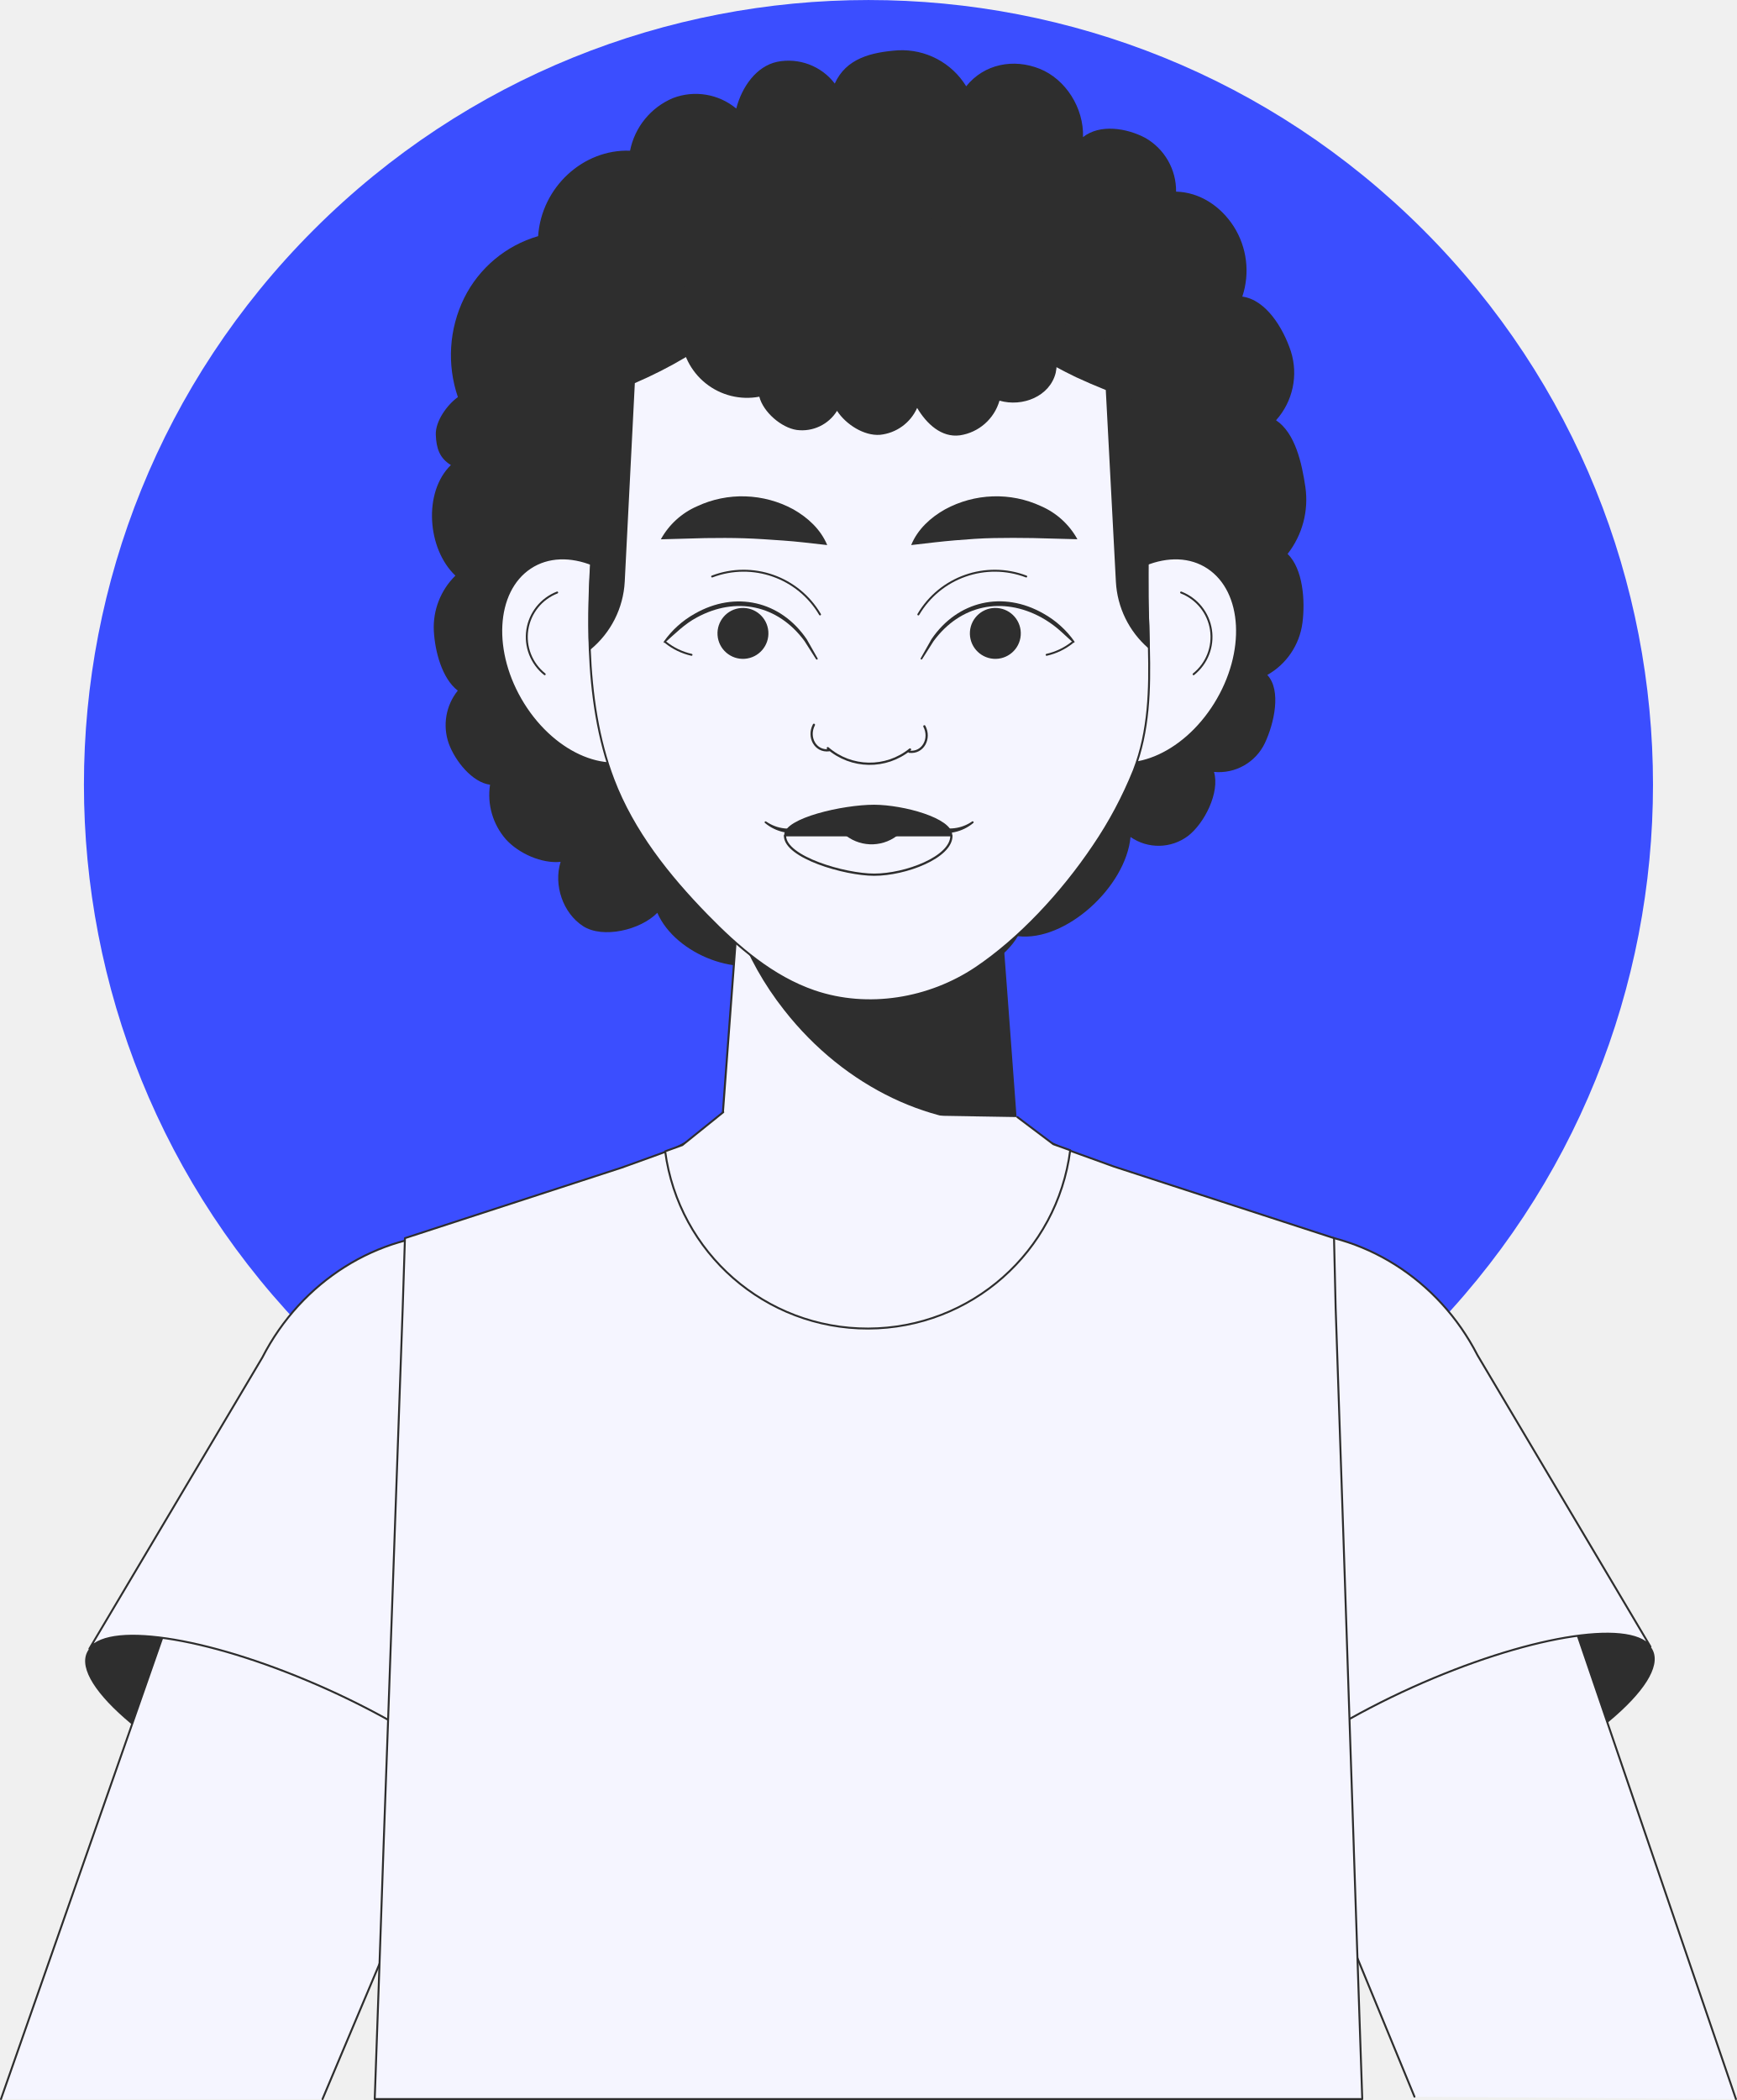
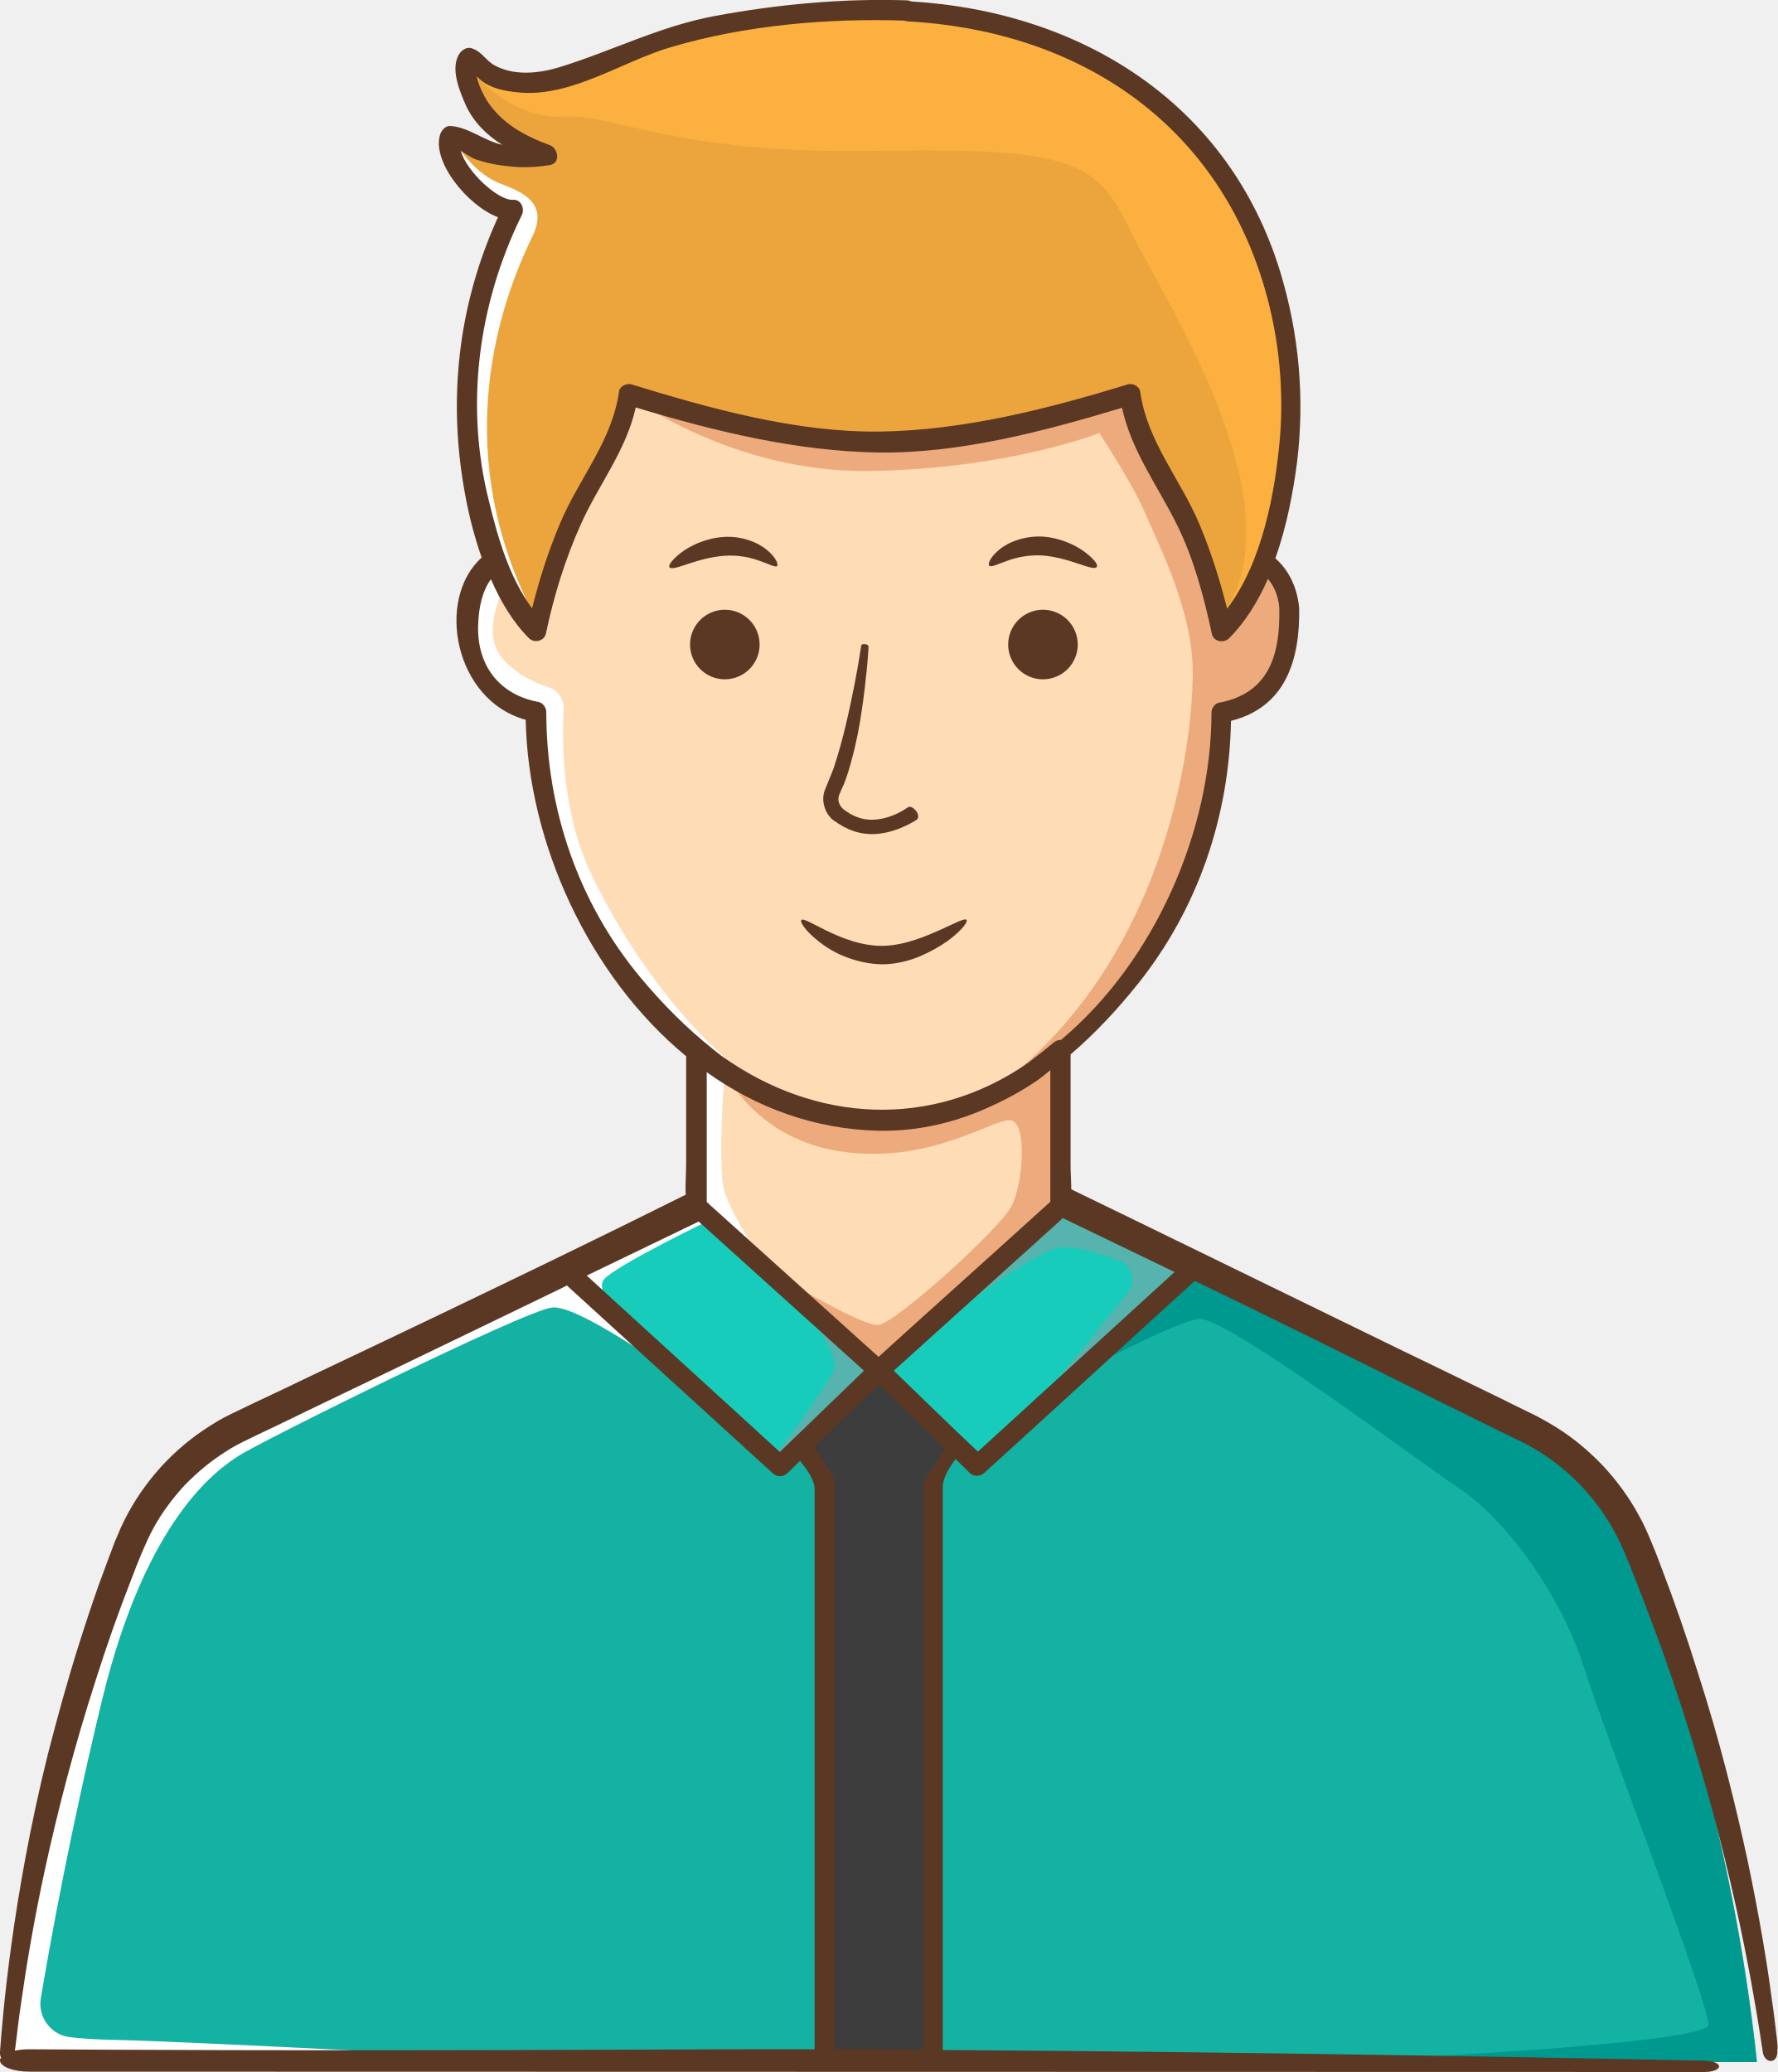
- <svg xmlns="http://www.w3.org/2000/svg" id="Layer_1" data-name="Layer 1" viewBox="0 0 482.95 583.84">
-   <defs>
-     <style>.cls-1{fill:#3b4eff;}.cls-2,.cls-7,.cls-8{fill:#2e2e2e;}.cls-3,.cls-5,.cls-6{fill:#f5f5ff;}.cls-3,.cls-4,.cls-5,.cls-6,.cls-7,.cls-8,.cls-9{stroke:#2e2e2e;}.cls-3,.cls-4,.cls-5,.cls-6,.cls-8,.cls-9{stroke-linecap:round;stroke-linejoin:round;}.cls-3,.cls-4{stroke-width:0.54px;}.cls-4,.cls-9{fill:none;}.cls-5{stroke-width:0.56px;}.cls-6{stroke-width:0.62px;}.cls-7{stroke-miterlimit:10;stroke-width:0.46px;}.cls-8{stroke-width:0.92px;}.cls-9{stroke-width:0.62px;}</style>
-   </defs>
-   <circle class="cls-1" cx="241.47" cy="218.13" r="218.13" transform="translate(-83.52 234.64) rotate(-45)" />
-   <path class="cls-2" d="M127.31,110.4a36.08,36.08,0,0,1,1.74-27.53,33.39,33.39,0,0,1,20.57-17.22c.93-13.61,12.55-24.24,25.56-23.75a20.1,20.1,0,0,1,11.93-14.63,17.65,17.65,0,0,1,17.6,2.91c1.55-6,5.55-11.76,11.39-13a16.18,16.18,0,0,1,16,6.05c3.14-7,10.13-8.71,17.54-9.24a21,21,0,0,1,19,10c5-6.24,13.17-7.77,20.42-4.87s12.32,10.92,12.06,19c4.66-3.7,12.12-2.55,17.34.23A17,17,0,0,1,327,53.28c6.51.15,12.36,4,16,9.64a22.86,22.86,0,0,1,2.41,19.54c6.54.88,11.33,8.65,13.49,15.18a19.74,19.74,0,0,1-4.11,19.2c5.36,3.56,7.18,12,8.15,18.53A24.49,24.49,0,0,1,358,154c4.31,4.17,4.92,13.07,4.13,19.16a19.53,19.53,0,0,1-9.77,14.49c4,4.29,1.87,13.53-.66,18.91a14.18,14.18,0,0,1-14.16,8.05c1.68,5.68-2.64,14.26-7.21,17.79a13.62,13.62,0,0,1-16,.3C313,246.61,296.28,261.88,283,260.27c-3.32,5.67-11,10.92-17.36,11.3a19.74,19.74,0,0,1-16.7-7.88c-2.33,6.15-11,13-17.31,13a16.34,16.34,0,0,1-14.81-10.45c-10.63,6.32-29-.82-34.06-12.46-4.66,4.77-15.15,7.28-20.68,3.68s-8.23-11.36-6.21-17.85c-5.19.55-11.68-2.32-15.25-6.3a18.76,18.76,0,0,1-4.37-15.14c-4.94-.65-9.69-6.57-11.47-11.44A15.35,15.35,0,0,1,127.28,192c-4.39-3.36-6.36-10.94-6.66-16.63a20.12,20.12,0,0,1,6-15.33c-7.86-7.43-9-23.25-1.25-30.75-3.14-1.9-4.06-4.63-4.2-8.42S124.32,112.55,127.31,110.4Z" />
-   <path class="cls-3" d="M301.73,171.81c-8.9,14.3-8,31.23,1.93,37.82s25.25.36,34.15-13.94,8-31.23-1.92-37.82S310.64,157.51,301.73,171.81Z" />
-   <path class="cls-4" d="M328.39,164.73a13.26,13.26,0,0,1,3.47,22.72" />
-   <path class="cls-3" d="M181.58,171.81c8.9,14.3,8,31.23-1.93,37.82s-25.25.36-34.15-13.94-8-31.23,1.92-37.82S172.67,157.51,181.58,171.81Z" />
-   <path class="cls-4" d="M154.92,164.73a13.26,13.26,0,0,0-3.47,22.72" />
-   <path class="cls-5" d="M284.38,337.28a42.75,42.75,0,1,1-85.47,1.45c0-.48,0-1,0-1.45l4.74-63.71,1.21-16.13,2.37-31.65H276l3.78,50,2.7,36.4Z" />
-   <path class="cls-2" d="M282.49,312.22c-22.57,1.61-47.42-9.61-64.48-31.41a85.61,85.61,0,0,1-13.11-23.37l2.37-31.65H276l3.78,50Z" />
-   <path class="cls-3" d="M315.25,214.18a111.24,111.24,0,0,1-11.2,21c-9,13.39-20.85,25.95-32.71,33.92-13,8.71-30,11.56-44.88,6.5-11.67-4-21.29-12.33-29.9-21.17-10.73-11-20.53-23.33-26-37.7-4.27-11.18-6.1-23.61-6.59-36.34-.68-17.64,1.21-35.83,2.72-52,2.21-23.89,16.68-46.56,37.32-58.72a75.89,75.89,0,0,1,112.1,46.84c4.1,16.19,2.7,33,2.95,49.51.06,4.64.28,9.31.38,14C319.73,191.59,319.5,203.22,315.25,214.18Z" />
-   <path class="cls-2" d="M319.69,180v.58l-.43-.38a26.35,26.35,0,0,1-9-18.45l-2.81-53.32c-2.81-1.12-5.5-2.28-8.24-3.55A131,131,0,0,1,287.5,98.5a94.91,94.91,0,0,1-20.37-16A108.55,108.55,0,0,1,242,85.33a104.45,104.45,0,0,1-28.84-3.81,91.1,91.1,0,0,1-19.06,15.67,119.69,119.69,0,0,1-13.9,7.66c-1.08.5-2.27,1-3.69,1.66l-2.81,55.21a26.26,26.26,0,0,1-9.52,18.87l-.42.35,0-.54c-.61-16.41,1-33.5,2.39-48.56l.35-3.5A76.42,76.42,0,0,1,271.87,64.77a77.62,77.62,0,0,1,44.47,51.63c3.16,12.48,3.08,25.49,3,38.08,0,3.78,0,7.7,0,11.52,0,2.65.12,5.39.23,8C319.57,176,319.65,178,319.69,180Z" />
-   <path class="cls-2" d="M299.74,85.06a75.65,75.65,0,0,0-27.87-20.29,77.54,77.54,0,0,0-68,4.62,76.51,76.51,0,0,0-19.68,16.83,38,38,0,0,0,5.13,6.62,18.4,18.4,0,0,0,21.8,17.45c1.08,4.25,6.09,8.62,10.42,9.25a11.44,11.44,0,0,0,11.19-5.32c2.43,3.75,7.47,7,11.93,6.67A12.71,12.71,0,0,0,255,113.41c2.63,4.44,6.79,8.31,11.9,7.62a13.55,13.55,0,0,0,11-9.64c6.44,1.85,14-1.22,15.62-7.72a12.33,12.33,0,0,0-1.45-9A38.67,38.67,0,0,0,299.74,85.06Z" />
-   <path class="cls-6" d="M264.53,232.36c0,6-12.79,10.82-21.48,10.82-8.17,0-24.79-4.85-24.79-10.82" />
-   <path class="cls-7" d="M264.53,232.19v.11H218.26v-.11c0-4.54,16.11-8.23,24.79-8.23C251.22,224,264.53,227.65,264.53,232.19Z" />
-   <path class="cls-2" d="M260.16,229.63a11,11,0,0,0,10.15-1.26.27.27,0,0,1,.33.42,12.14,12.14,0,0,1-11,2.4.82.82,0,1,1,.53-1.56Z" />
-   <path class="cls-2" d="M223.67,231.19a12.12,12.12,0,0,1-11-2.4.28.28,0,0,1,0-.38.28.28,0,0,1,.36,0,11,11,0,0,0,10.15,1.26.82.82,0,1,1,.52,1.56Z" />
-   <path class="cls-8" d="M234.74,231.33a11.25,11.25,0,0,0,14.4.66" />
-   <path class="cls-2" d="M253.34,151.54c1.81-4.42,5.42-7.68,9.42-9.93A29.84,29.84,0,0,1,276,138a29.45,29.45,0,0,1,13.45,2.72,21.14,21.14,0,0,1,10.11,9.2l-12.36-.33c-3.75-.07-7.31-.06-10.84,0s-7.07.32-10.8.63S258,151,253.34,151.54Z" />
-   <path class="cls-2" d="M230,151.54c-4.69-.53-8.51-1-12.27-1.26s-7.26-.52-10.79-.63-7.09-.11-10.84-.05l-12.36.34a21.14,21.14,0,0,1,10.11-9.2A29.45,29.45,0,0,1,207.27,138a29.84,29.84,0,0,1,13.28,3.59C224.55,143.86,228.16,147.12,230,151.54Z" />
-   <path class="cls-2" d="M256,183l3-5.31c7.28-10.69,19.88-13.53,31.11-7.11a26.1,26.1,0,0,1,8.62,7.76.24.24,0,0,1-.07.33.23.23,0,0,1-.28,0c-1.46-1.29-2.78-2.61-4.22-3.83a29.17,29.17,0,0,0-4.64-3.19c-10.87-5.91-22.5-3.46-29.89,6.52.07-.15-3.24,5.12-3.24,5.09-.15.25-.56,0-.4-.24Z" />
-   <path class="cls-2" d="M269.68,175.58a7.08,7.08,0,1,1,6.56,7.58A7.09,7.09,0,0,1,269.68,175.58Z" />
-   <path class="cls-4" d="M291,182.05a17.71,17.71,0,0,0,7.15-3.43" />
-   <path class="cls-4" d="M255.33,170.83a24.64,24.64,0,0,1,30-10.55" />
-   <path class="cls-2" d="M226.89,183.27s-3.32-5.23-3.24-5.09c-7.39-10-19-12.43-29.89-6.52-3.38,1.79-6,4.45-8.86,7a.23.23,0,0,1-.33,0,.24.24,0,0,1,0-.29,26.1,26.1,0,0,1,8.62-7.76c11.24-6.43,23.86-3.57,31.13,7.14l3,5.28a.23.23,0,0,1-.4.24Z" />
-   <path class="cls-2" d="M213.63,175.58a7.08,7.08,0,1,0-6.56,7.58A7.09,7.09,0,0,0,213.63,175.58Z" />
-   <path class="cls-4" d="M192.27,182.05a17.71,17.71,0,0,1-7.15-3.43" />
-   <path class="cls-4" d="M228,170.83a24.64,24.64,0,0,0-30-10.55" />
-   <path class="cls-9" d="M230.5,208.58c-3.81.46-6-3.67-4.2-7.07" />
-   <path class="cls-9" d="M252.81,209c3.81.46,6-3.67,4.2-7.07" />
-   <path class="cls-9" d="M230.16,208a17.81,17.81,0,0,0,22.86.37" />
-   <path class="cls-2" d="M407.69,502.34c-32.81,14.8-62.76,19.37-66.9,10.19s19.1-28.61,51.91-43.41,62.76-19.37,66.9-10.2S440.5,487.54,407.69,502.34Z" />
-   <path class="cls-3" d="M393.28,582.92l-15.36-37.3-12.3-29.9L355.26,490.5l-22.78-55.34c-12-29.12-.21-61.38,25.66-70.24a41.52,41.52,0,0,1,13.72-2.21c.42,0,.85,0,1.27.05,20.06.73,39.43,15.61,47.2,38.35L438.76,455,447,479.16l35.66,104.42" />
-   <path class="cls-3" d="M458.89,457.81c-6.07-7.66-34.81-2.83-66.18,11.29-32.81,14.81-56.08,34.25-51.9,43.45a2.74,2.74,0,0,0,.34.55l-.34.15-36.25-85c-14.22-33.36,1.14-71.4,33.46-82.68a55.94,55.94,0,0,1,18.55-3.19c22.12,0,43.35,13.13,54.24,34.41Z" />
-   <path class="cls-2" d="M76.06,502.91c32.81,14.8,62.76,19.37,66.9,10.19s-19.1-28.61-51.91-43.42-62.76-19.36-66.9-10.19S43.25,488.11,76.06,502.91Z" />
-   <path class="cls-3" d="M.27,583.58,36.69,479.46l8.43-24.14L64,401.57c8.09-23.14,28.23-38,48.71-38h.27a41.87,41.87,0,0,1,13.44,2.31c25.79,9.05,37.38,41.39,25.18,70.42l-23.18,55.18v0l-10.55,25.1-11.24,26.76L89.67,583.58" />
-   <path class="cls-3" d="M24.86,458.38c6.07-7.66,34.81-2.83,66.18,11.29,32.81,14.81,56.08,34.25,51.9,43.45a3.28,3.28,0,0,1-.34.55l.34.15,36.25-85c14.22-33.36-1.14-71.4-33.46-82.69A56.18,56.18,0,0,0,127.18,343c-22.12,0-43.35,13.13-54.24,34.41Z" />
-   <polygon class="cls-3" points="378.76 583.58 104.19 583.58 105.61 543.34 106.61 514.31 107.89 478.65 111.97 363.53 112.59 344.23 172.92 324.6 182.85 321.02 187.78 319.21 200.64 312.3 204.53 312.3 278.84 312.3 280.38 312.3 294.82 318.94 299.71 320.71 309.64 324.3 370.91 344.23 371.36 363.57 373.56 428.41 375.21 477.96 376.41 513.81 376.41 514 377.49 546.38 378.76 583.58" />
-   <path class="cls-3" d="M282.87,310.57l10,7.54,4.69,1.68a56.79,56.79,0,0,1-112.62.3l4.78-1.73,11.38-9.16" />
+ <svg xmlns="http://www.w3.org/2000/svg" version="1.1" id="Layer_1" x="0px" y="0px" viewBox="0 0 500.9 583.8" style="enable-background:new 0 0 500.9 583.8;" xml:space="preserve">
+   <style type="text/css">
+ 	.st0{fill:#14B2A3;}
+ 	.st1{fill:#009990;}
+ 	.st2{fill:#FFFFFF;}
+ 	.st3{fill:#17CCBB;}
+ 	.st4{fill:#3D3D3D;}
+ 	.st5{fill:#56B3AE;}
+ 	.st6{fill:#FEDCB5;}
+ 	.st7{fill:#EDAB7D;}
+ 	.st8{fill:#EBA53C;}
+ 	.st9{fill:#FBB040;}
+ 	.st10{fill:#5B3824;}
+ </style>
+   <g>
+     <path class="st0" d="M458.7,435.5c-5.9-14.6-17-26.5-31.2-33.4l-128.7-62.2h-51.3h-51.3L67.6,402.1c-14.2,6.9-25.3,18.8-31.2,33.4   C24.9,464,7,516.5,0.2,580.9h247.4h247.4C488.1,516.5,470.2,464,458.7,435.5z" />
+     <path class="st1" d="M427.6,402.1l-91.7-44.3l0,0l-31.7,29c0,0,26.2-14.1,33.4-15.2c7.2-1.1,60.7,39.2,73.7,47.9   c13.1,8.7,28.5,30.1,34.8,49.9c6.3,19.8,35.6,95.7,35.2,101.1c-0.5,5.4-96.4,10.5-127.5,10.5h141.1   c-6.8-64.4-24.7-116.9-36.2-145.4C452.8,420.8,441.7,408.9,427.6,402.1z" />
+     <path class="st2" d="M34,574.8c-6.2-0.1-10.8-0.4-14.2-0.8c-5.4-0.6-9.2-5.6-8.3-11c2.5-14.9,8.3-47.1,17.3-84.2   c12.5-51.4,32.6-64.8,38.4-68.6c5.8-3.8,80.2-40.8,88.3-41.8c8.2-1,40.8,23.2,40.8,23.2l-37-33.8l0,0l-91.7,44.3   c-14.2,6.9-25.3,18.8-31.2,33.4C24.9,464,7,516.5,0.2,580.9h159C161.1,580.9,55.6,575.3,34,574.8z" />
+     <polygon class="st3" points="247.6,386.1 219.7,413 159.2,357.8 196.3,339.9  " />
+     <path class="st2" d="M200.5,343.5c0,0-26.3,12.7-30.2,16.8c-3.9,4.1,9.4,16.2,9.4,16.2l-20.5-18.7l37-17.9L200.5,343.5z" />
+     <polygon class="st3" points="247.6,386.1 275.4,413 335.9,357.8 298.9,339.9  " />
+     <polygon class="st4" points="247.6,386.1 225.7,407.3 232.2,417.4 232.2,580.9 247.6,580.9 262.9,580.9 262.9,417.4 269.4,407.3     " />
+     <path class="st5" d="M270.1,369.1c0,0,21.5-16.7,28.7-17.6c4-0.5,10.9,1.6,16.3,3.6c3.8,1.4,5.1,6.1,2.5,9.3l-31.5,38.8l49.8-45.4   l-37-17.9L270.1,369.1z" />
+     <path class="st5" d="M219.1,360.4c0,0,18.5,19.8,15.8,25.7c-2.7,5.9-17.3,24.9-17.3,24.9l2.1,2l27.8-26.9L219.1,360.4z" />
+     <path class="st6" d="M290.9,301.8c-12.6,9.1-27.8,13.9-43.4,13.9s-30.8-4.8-43.4-13.9c-2.7-2-5.3-4.1-7.9-6.2v44.3l51.3,46.3   l51.3-46.3v-44.3C296.3,297.7,293.7,299.8,290.9,301.8z" />
+     <path class="st7" d="M290.9,301.8c-12.6,9.1-27.8,13.9-43.4,13.9s-30.8-4.8-43.4-13.9c0,0,8.6,19.6,34,22.8   c25.3,3.2,42.5-10.1,46.9-8.9c4.4,1.3,3.2,17.8,0,24.1c-3.2,6.3-32.5,32.9-37.5,33.5c-5,0.6-31.7-15.9-31.7-15.9l31.7,28.6   l51.3-46.3v-44.3C296.3,297.7,293.7,299.8,290.9,301.8z" />
+     <path class="st2" d="M204.2,301.8c0,0-2.3,27.3,0,34.2c2.3,7,11.7,21.5,11.7,21.5l-19.6-17.7v-44.3L204.2,301.8z" />
+     <path class="st6" d="M363.2,171c-0.2-9.1-7.8-16.4-16.9-16.2l-2.3,0v-5v-49.7h-96.5H151v49.7v5l-2.3,0c-9.1-0.2-16.7,7-16.9,16.2   l-0.2,7.2c-0.2,11.4,8.2,21,19.3,22.3v2.1c0,21.9,6.2,43.3,18,61.8h0c9.3,14.6,21.3,27.3,35.2,37.3c12.6,9.1,27.8,13.9,43.4,13.9   s30.8-4.8,43.4-13.9c13.9-10.1,25.9-22.7,35.2-37.3l0,0c11.7-18.5,18-39.9,18-61.8v-2.1c11.1-1.4,19.5-10.9,19.3-22.3L363.2,171z" />
+     <path class="st2" d="M165.9,244.8c-7.5-16.4-7.6-36-7.1-45c0.1-2.7-1.5-5.3-4.2-6.1c-5.5-1.8-12.3-5.6-14.8-11   c-3.2-7,2.5-18,2.5-18l0.2-8.8c-6.1,2.3-10.6,8.2-10.7,15.1l-0.2,7.2c-0.2,11.4,8.2,21,19.3,22.3v2.1c0,21.9,6.2,43.3,18,61.8h0   c9.3,14.6,21.3,27.3,35.2,37.3c7.9,5.7,16.8,9.7,26.1,11.9C200.4,304,176,267,165.9,244.8z" />
+     <path class="st7" d="M355.8,157.6c-5.5,14.1-11.7,20.1-11.7,20.1s-4.7-22.4-12.4-35.8c-7.7-13.4-12.2-19.7-13.4-30.7   c0,0-43.5,13.4-70.7,13.4c-27.2,0-70.7-13.4-70.7-13.4s28.9,22.1,68.2,21.5c39.3-0.6,64.6-10.7,64.6-10.7s9.5,14.5,12.7,22.1   c3.2,7.6,12.4,25.3,13.5,41.8s-4.9,88.2-61.5,124.9c5.8-2.3,11.4-5.2,16.5-8.9c13.9-10.1,25.9-22.7,35.2-37.3l0,0   c11.7-18.5,18-39.9,18-61.8v-2.1c11.1-1.4,19.5-10.9,19.3-22.3l-0.2-7.2C363.1,165.4,360.2,160.5,355.8,157.6z" />
+     <path class="st8" d="M255.5,3.2l0.1-0.2c0,0-51.2-1.9-85.1,14.1c-24.2,11.4-33.6,4.6-37-0.3c-0.7-0.9-2.2-0.4-2.2,0.7   c0,6.7,2.8,19.6,22.9,26.2c0,0-16.2,2.8-25.8-5.3c-0.9-0.8-2.3,0.1-1.9,1.2c1.7,6,6.3,16.7,18.1,19.4l0,0   c-11.6,22.6-14.3,47.3-12.8,64.2c3.5,39,19.3,54.4,19.3,54.4s4.7-22.4,12.4-35.8c7.7-13.4,12.2-19.7,13.4-30.7   c0,0,43.5,13.4,70.7,13.4c27.2,0,70.7-13.4,70.7-13.4c1.3,11,5.8,17.3,13.4,30.7c7.7,13.4,12.4,35.8,12.4,35.8s15.8-15.4,19.3-54.4   C366.8,85.3,348.7,7.4,255.5,3.2z" />
+     <path class="st2" d="M149.5,171.5c-21.1-42.2-11.1-81.2,0.5-104.9c4.5-9.3-2.5-12.4-9.1-14.9c-6.6-2.5-11.1-9.3-11.1-9.3   s-0.8,0.3-2.1,0.9c2.3,6,7.2,13.6,16.9,15.8l0,0c-11.6,22.6-14.3,47.3-12.8,64.2c3.5,39,19.3,54.4,19.3,54.4s0.1-0.7,0.4-1.8   C150.9,174.6,150.3,173.1,149.5,171.5z" />
+     <path class="st9" d="M255.5,3.2l0.1-0.2c0,0-51.2-1.9-85.1,14.1c-20.7,9.8-30.6,6.2-35.1,1.9c-0.7,1.6-1,2.6-1,2.6   s9.9,12,24.3,11.2c14.5-0.8,31.1,10.7,88,9.7c56.9-1,62.4,3.4,71.9,22.8c9.5,19.4,46.2,74.6,27,106.3c-0.9,1.4-1.5,2.7-2,3.9   c0.3,1.4,0.5,2.3,0.5,2.3s15.8-15.4,19.3-54.4C366.8,85.3,348.7,7.4,255.5,3.2z" />
+     <g>
+       <path class="st10" d="M500.5,573.7c-0.3-2.5-0.7-6.2-1.4-10.8c-1.2-9.3-3.4-22.6-6.7-38.4c-3.4-15.8-7.9-34.1-14.1-53.3    c-3-9.6-6.4-19.5-10.2-29.4c-0.9-2.5-1.9-5-2.9-7.4c-1.1-2.6-2.2-5.2-3.6-7.6c-2.7-5-6.1-9.6-10-13.8c-3.9-4.1-8.3-7.8-13.1-10.8    c-2.4-1.5-4.9-2.9-7.4-4.1c-2.4-1.2-4.8-2.3-7.1-3.5c-9.5-4.6-18.8-9.2-27.8-13.5c-18-8.8-34.8-17-49.2-24    c-22.3-10.9-38.8-18.9-45.2-22c0-2.1-0.2-4.5-0.2-7.1c0-10.3,0-20.6,0-30.9c7-6,13.3-12.8,18.9-19.8    c16.9-21.1,25.8-47.1,26.3-74.2c15.3-3.8,19.5-17.1,19.2-31.9c-0.6-5.9-3-10.6-6.7-13.9c3.2-9,5-18.6,6.1-27    c2.2-18.1,0.6-36.1-4.7-53.6C346.2,29.1,304.7,3.3,256.7,0.4c-0.3-0.1-0.7-0.3-1.1-0.3c-18.1-0.6-36.4,1.1-54.2,4.4    c-15.6,2.9-29,9.9-44,14.5c-5.8,1.7-12.4,2.4-17.9-0.5c-2.7-1.4-3.6-3.9-6.6-4.9c-1.3-0.4-2.5,0.3-3.3,1.3    c-3,4.1-0.1,10.8,1.7,14.9c2.2,4.7,5.9,8.3,10.2,11c-5.3-1.2-9.5-5-14.6-5.3c-1.3-0.1-2.3,1-2.8,2.1c-2.8,7.6,7.6,20.4,16.2,23.6    c-11.4,25-14.3,51.9-9.1,79c1,5.4,2.5,11.2,4.5,16.9c-13.1,11.8-7.6,40.3,12.4,45.7c0.7,34.6,17.7,72.1,45.2,94.8    c0,10.1,0,20.1,0,30.2c0,3.4-0.3,6.2-0.1,8.8c-15.8,7.9-49.5,24.5-106.1,51.3c-4.7,2.3-9.6,4.6-14.5,6.9c-2.5,1.2-5,2.4-7.5,3.6    c-2.7,1.3-5.2,2.8-7.7,4.5c-10,6.7-18.2,16.3-23.3,27.4c-0.6,1.4-1.2,2.8-1.8,4.2l-1.5,4c-1,2.7-2,5.4-3,8.1    c-1.9,5.4-3.7,10.8-5.4,16.2c-3.4,10.7-6.3,21.3-8.9,31.4C3.4,534.8,0.7,568.5,0,578.1c-0.1,0.6,0.1,1.2,0.3,1.7    C0.1,580,0,580.2,0,580.5c0,1.8,3.7,3.2,8.3,3.2l471.9,0.1c2.3,0,4.1-0.7,4.1-1.6c0-0.8-1.7-1.5-3.9-1.6    c-20.4-0.4-118-2.4-214.8-3c0-28.8,0-57.7,0-86.5c0-18.9,0-37.7,0-56.6c0-5.1,0-10.1,0-15.2c0-3,1.7-5.6,3.6-8.2    c1.3,1.3,2.7,2.6,4,3.9c1.2,1.1,2.9,1.1,4.1,0c19.8-18,39.5-36.1,59.3-54.1c17.8,8.6,41,20,70.2,34.6c4.7,2.3,9.5,4.7,14.4,7.1    c2.4,1.2,4.9,2.4,7.4,3.6c2.3,1.1,4.6,2.5,6.7,3.9c8.7,5.8,16,14.1,20.7,23.7c0.6,1.2,1.1,2.4,1.7,3.7l1.6,3.9    c1,2.6,2.1,5.3,3.1,7.9c2,5.3,4,10.5,5.9,15.7c3.7,10.5,7.1,20.8,10,30.7c11.9,39.7,16.9,72.9,18.3,82.4c0.2,1.6,1.3,2.7,2.4,2.6    c1.2-0.1,1.9-1.5,1.7-3.2C500.9,577.5,500.8,576.2,500.5,573.7z M219.7,409.1c-18.1-16.6-36.3-33.1-54.4-49.7    c14.3-6.9,25.3-12.2,31.5-15.2c0.2,0.1,0.3,0.3,0.5,0.4c0,0,0,0,0,0c15.4,13.9,30.7,27.7,46.1,41.6    C235.5,393.8,227.6,401.5,219.7,409.1z M147,60.6c0.9-1.8-0.2-4.5-2.5-4.3c-4.2,0.2-13-7.9-14.7-13.8c1.5,0.9,3,2,4.2,2.4    c3.3,1.1,6.4,1.7,9.8,2c3.7,0.4,7.5,0.2,11.1-0.4c3.1-0.5,2.4-4.7,0-5.6c-7.1-2.6-13.5-6.1-17.7-12.5c-0.8-1.3-2.4-4.3-2.9-6.9    c0.8,0.8,1.6,1.5,2.3,1.9c3,1.9,6.7,2.4,10.2,2.7c14.6,1.1,28.9-9,42.5-12.9c20.8-6.1,43.7-8.1,65.4-7.4c0.1,0,0.1,0,0.2,0.1    c0.1,0,0.1,0,0.2,0c0.1,0,0.2,0.1,0.4,0.1c46.5,2.5,85.2,26.8,99.8,72c4.7,14.5,6.5,30.1,5.3,45.2c-1.3,15.2-4.9,35.2-14.9,48.3    c-2-8-4.5-15.9-7.7-23.6c-5.4-12.9-14.8-23.4-16.8-37.6c-0.2-1.5-2.2-2.4-3.5-2c-22.4,6.9-46.4,13-69.9,13.3    c-23.3,0.3-47.8-6.5-69.9-13.3c-1.4-0.4-3.3,0.5-3.5,2c-2,14.2-11.5,24.7-16.8,37.6c-3.2,7.6-5.7,15.5-7.7,23.5    c-6.4-8.6-9.7-20.1-12.1-30C130.9,114.3,134.7,85.6,147,60.6z M180.5,275.5c-17.6-21.1-26.6-47.6-26.6-74.9c0-1.2-0.9-2.5-2.1-2.8    c-11.1-2-17.4-10.3-17.1-21.4c0.1-5.2,1.2-9.9,3.6-13.2c2.7,6.2,6.2,12.1,10.7,16.6c1.5,1.5,4.3,0.9,4.8-1.3    c2.2-10.5,5.4-20.9,9.8-30.7c5.1-11.4,12.8-20.8,15.5-33c22.1,6.7,45.5,12.4,68.5,12.7c22.8,0.3,46.6-6,68.5-12.6    c2.6,12.1,10,21.9,15.5,33c4.7,9.5,7.6,20.3,9.8,30.7c0.5,2.2,3.3,2.7,4.8,1.3c4.6-4.6,8.2-10.4,11-16.8c1.7,2,2.9,4.7,3.2,8.1    c0.3,12.7-2.5,24.1-17,26.8c-1.2,0.2-2.1,1.6-2.1,2.8c0,33.1-15.9,70-42.4,92.2c-0.7,0-1.4,0.2-2,0.7c-2.4,2-4.8,3.9-7.3,5.8    c-27.3,18.9-59.9,16.7-85.9-1.7c-0.1-0.1-0.2-0.1-0.3-0.2c-0.8-0.6-1.6-1.2-2.3-1.8C193.4,289.7,186.6,282.8,180.5,275.5z     M247.6,318.6c11.5,0.2,22.2-2.5,32-7.1c4.4-2,8.7-4.4,12.8-7.2c1-0.7,1.9-1.5,2.8-2.2c0.2-0.2,0.5-0.4,0.7-0.6    c0,8.2,0,16.4,0,24.6c0,4.2,0,8.3,0,12.5c-16.1,14.6-32.3,29.1-48.4,43.7c-15.5-14-31.1-28-46.6-42c-0.5-0.4-1-0.9-1.4-1.3l0,0    c-0.1-0.1-0.3-0.2-0.4-0.4c0-4.2,0-8.3,0-12.5c0-8,0-16,0-24C213.1,312.1,229.5,318.2,247.6,318.6z M179.5,577.5    c-98.1,0.4-151.7,0-171.1-0.1c-1.5,0-2.9,0.1-4.2,0.4c0.1-0.6,0.2-1.6,0.4-3.1c0.3-2.5,0.7-6.1,1.4-10.7    c1.3-9.2,3.4-22.3,6.8-37.9c3.4-15.6,8-33.6,14.1-52.5c3-9.5,6.4-19.2,10.2-28.9c0.9-2.4,1.9-4.9,2.9-7.3c1-2.3,2-4.6,3.2-6.8    c2.4-4.4,5.4-8.4,8.8-12.1c3.5-3.6,7.3-6.8,11.6-9.5c2.1-1.4,4.3-2.5,6.6-3.6c2.4-1.2,4.8-2.3,7.1-3.4c9.5-4.6,18.8-9.1,27.8-13.4    c18-8.7,34.9-16.8,49.3-23.8c1.8-0.9,3.6-1.7,5.3-2.6c19.3,17.6,38.7,35.3,58,52.9c1.2,1.1,2.9,1.1,4.1,0c1.2-1.2,2.4-2.3,3.6-3.5    c2.1,2.7,4.1,5.4,4.1,8c0,4.8,0,9.6,0,14.4c0,18.6,0,37.3,0,55.9c0,29.2,0,58.4,0,87.5C212.3,577.4,195.5,577.4,179.5,577.5z     M266.2,408.2c-1.5,2.3-3,4.6-4.4,6.9c-0.9,1.4-1.6,2.1-1.6,3.6c0,16.3,0,32.6,0,48.9c0,36.6,0,73.3,0,109.9    c-8.4-0.1-16.8-0.1-25.1-0.1c0-36.8,0-73.6,0-110.5c0-16.3,0-32.6,0-48.9c0-1.2-0.2-1.7-0.9-2.9c-1.5-2.3-3-4.6-4.4-6.9    c-0.1-0.2-0.3-0.4-0.4-0.5c6.1-5.9,12.2-11.8,18.3-17.7C253.8,396.2,260,402.2,266.2,408.2C266.2,408.2,266.2,408.2,266.2,408.2z     M251.8,386.2c15.4-13.9,30.7-27.7,46.1-41.6l0,0c0.5-0.5,1-0.9,1.5-1.4c10.5,5.1,21,10.1,31.5,15.2    c-18.5,16.9-36.9,33.7-55.4,50.6C267.5,401.5,259.7,393.8,251.8,386.2z" />
+       <circle class="st10" cx="204.2" cy="181.6" r="9.8" />
+       <ellipse transform="matrix(0.9239 -0.3827 0.3827 0.9239 -47.1157 126.2593)" class="st10" cx="293.8" cy="181.6" rx="9.8" ry="9.8" />
+       <path class="st10" d="M236.1,232c0.5,0.3,1,0.6,1.5,0.9c1,0.5,2,1,3,1.3c2.1,0.7,4.2,0.9,6.1,0.8c3.8-0.3,6.7-1.5,8.6-2.4    c1.9-0.9,2.9-1.6,2.9-1.6c0.7-0.4,0.6-1.6-0.1-2.5c-0.7-0.9-1.7-1.4-2.2-1.1c-1.1,0.7-3.3,2.3-7.1,3.2c-1.9,0.4-4.1,0.6-6.5-0.1    c-1.2-0.4-2.5-0.9-3.7-1.8c-0.3-0.2-0.6-0.4-0.9-0.6c-0.2-0.2-0.4-0.4-0.6-0.6c-0.4-0.4-0.6-1-0.8-1.5c-0.2-0.7-0.1-1.4,0.1-2    c0.4-1,0.9-2.1,1.4-3.2c0.9-2.3,1.6-4.6,2.2-7c1.3-4.7,2.2-9.5,2.8-13.8c1.3-8.7,1.8-15.8,1.9-17.8c0-0.3-0.4-0.7-1-0.7    c-0.6-0.1-1.1,0.1-1.1,0.5c0,0-0.6,4.4-1.9,11c-1.3,6.5-3.1,15.3-5.9,23.6l-1.2,3l-0.6,1.5l-0.3,0.7c-0.1,0.3-0.3,0.7-0.4,1    c-1,2.9,0.1,6.2,2.2,8.1C235.2,231.4,235.7,231.7,236.1,232z" />
+       <path class="st10" d="M230.7,265.3c1.9,1.5,4.4,3.1,7.5,4.3c3.1,1.2,6.7,2.1,10.7,2.1c4-0.1,7.6-1.1,10.6-2.4    c3-1.3,5.5-2.8,7.5-4.2c3.9-2.9,5.7-5.3,5.3-5.9c-0.5-0.6-3,0.8-7.2,2.7c-4.1,1.8-9.9,4.4-16.2,4.6c-6.4,0.1-12.1-2.4-16.1-4.3    c-4-2-6.5-3.5-7-3C225.2,259.7,226.9,262.3,230.7,265.3z" />
+       <path class="st10" d="M214.2,158.1c2.6,0.9,4.2,1.8,4.7,1.4c0.5-0.4-0.3-2.5-2.9-4.6c-2.5-2.1-7.2-4-12.3-3.6    c-5.1,0.4-9.3,2.5-11.8,4.4c-2.5,1.9-3.7,3.6-3.3,4.1c0.9,1.4,7.4-2.6,15.4-3.2C208.1,156.3,211.6,157.1,214.2,158.1z" />
+       <path class="st10" d="M283.5,158.1c2.6-1,6.1-1.8,10.1-1.6c8,0.6,14.5,4.7,15.4,3.2c0.4-0.6-0.8-2.2-3.3-4.1    c-2.5-1.9-6.7-4-11.8-4.4c-5.2-0.3-9.8,1.5-12.3,3.6c-2.6,2.1-3.4,4.1-2.9,4.6C279.3,159.9,280.9,159,283.5,158.1z" />
+     </g>
+   </g>
</svg>
